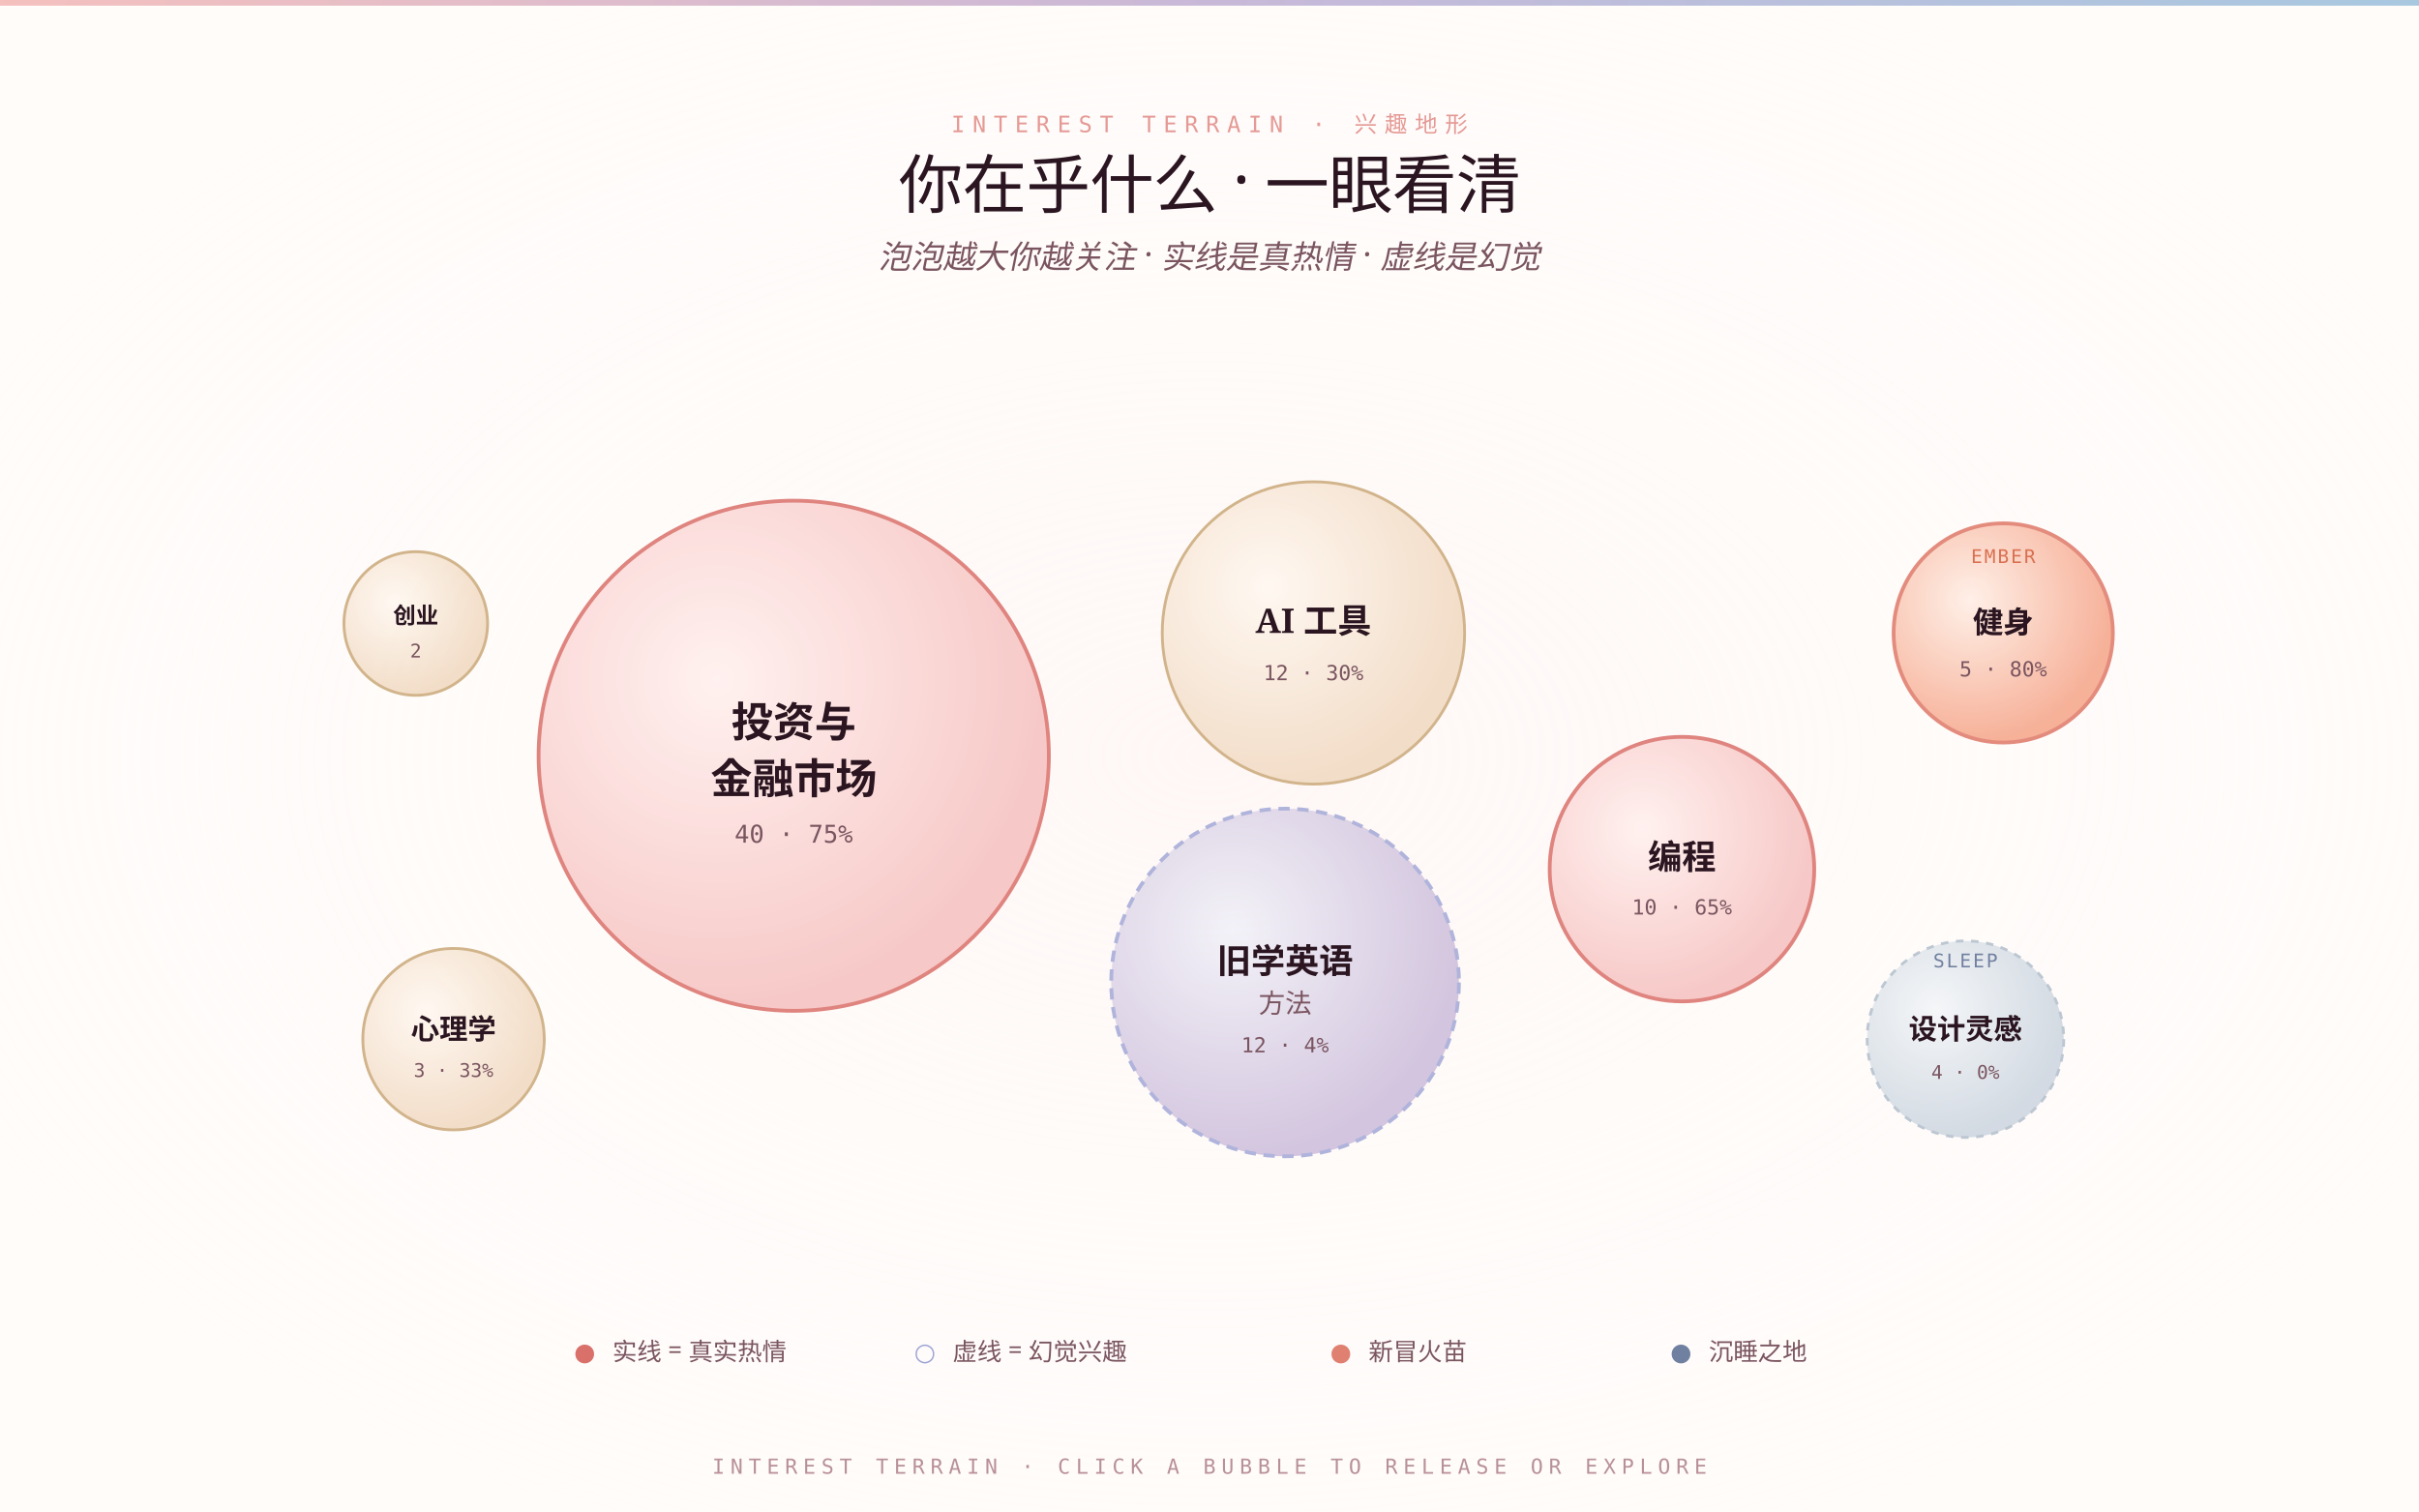
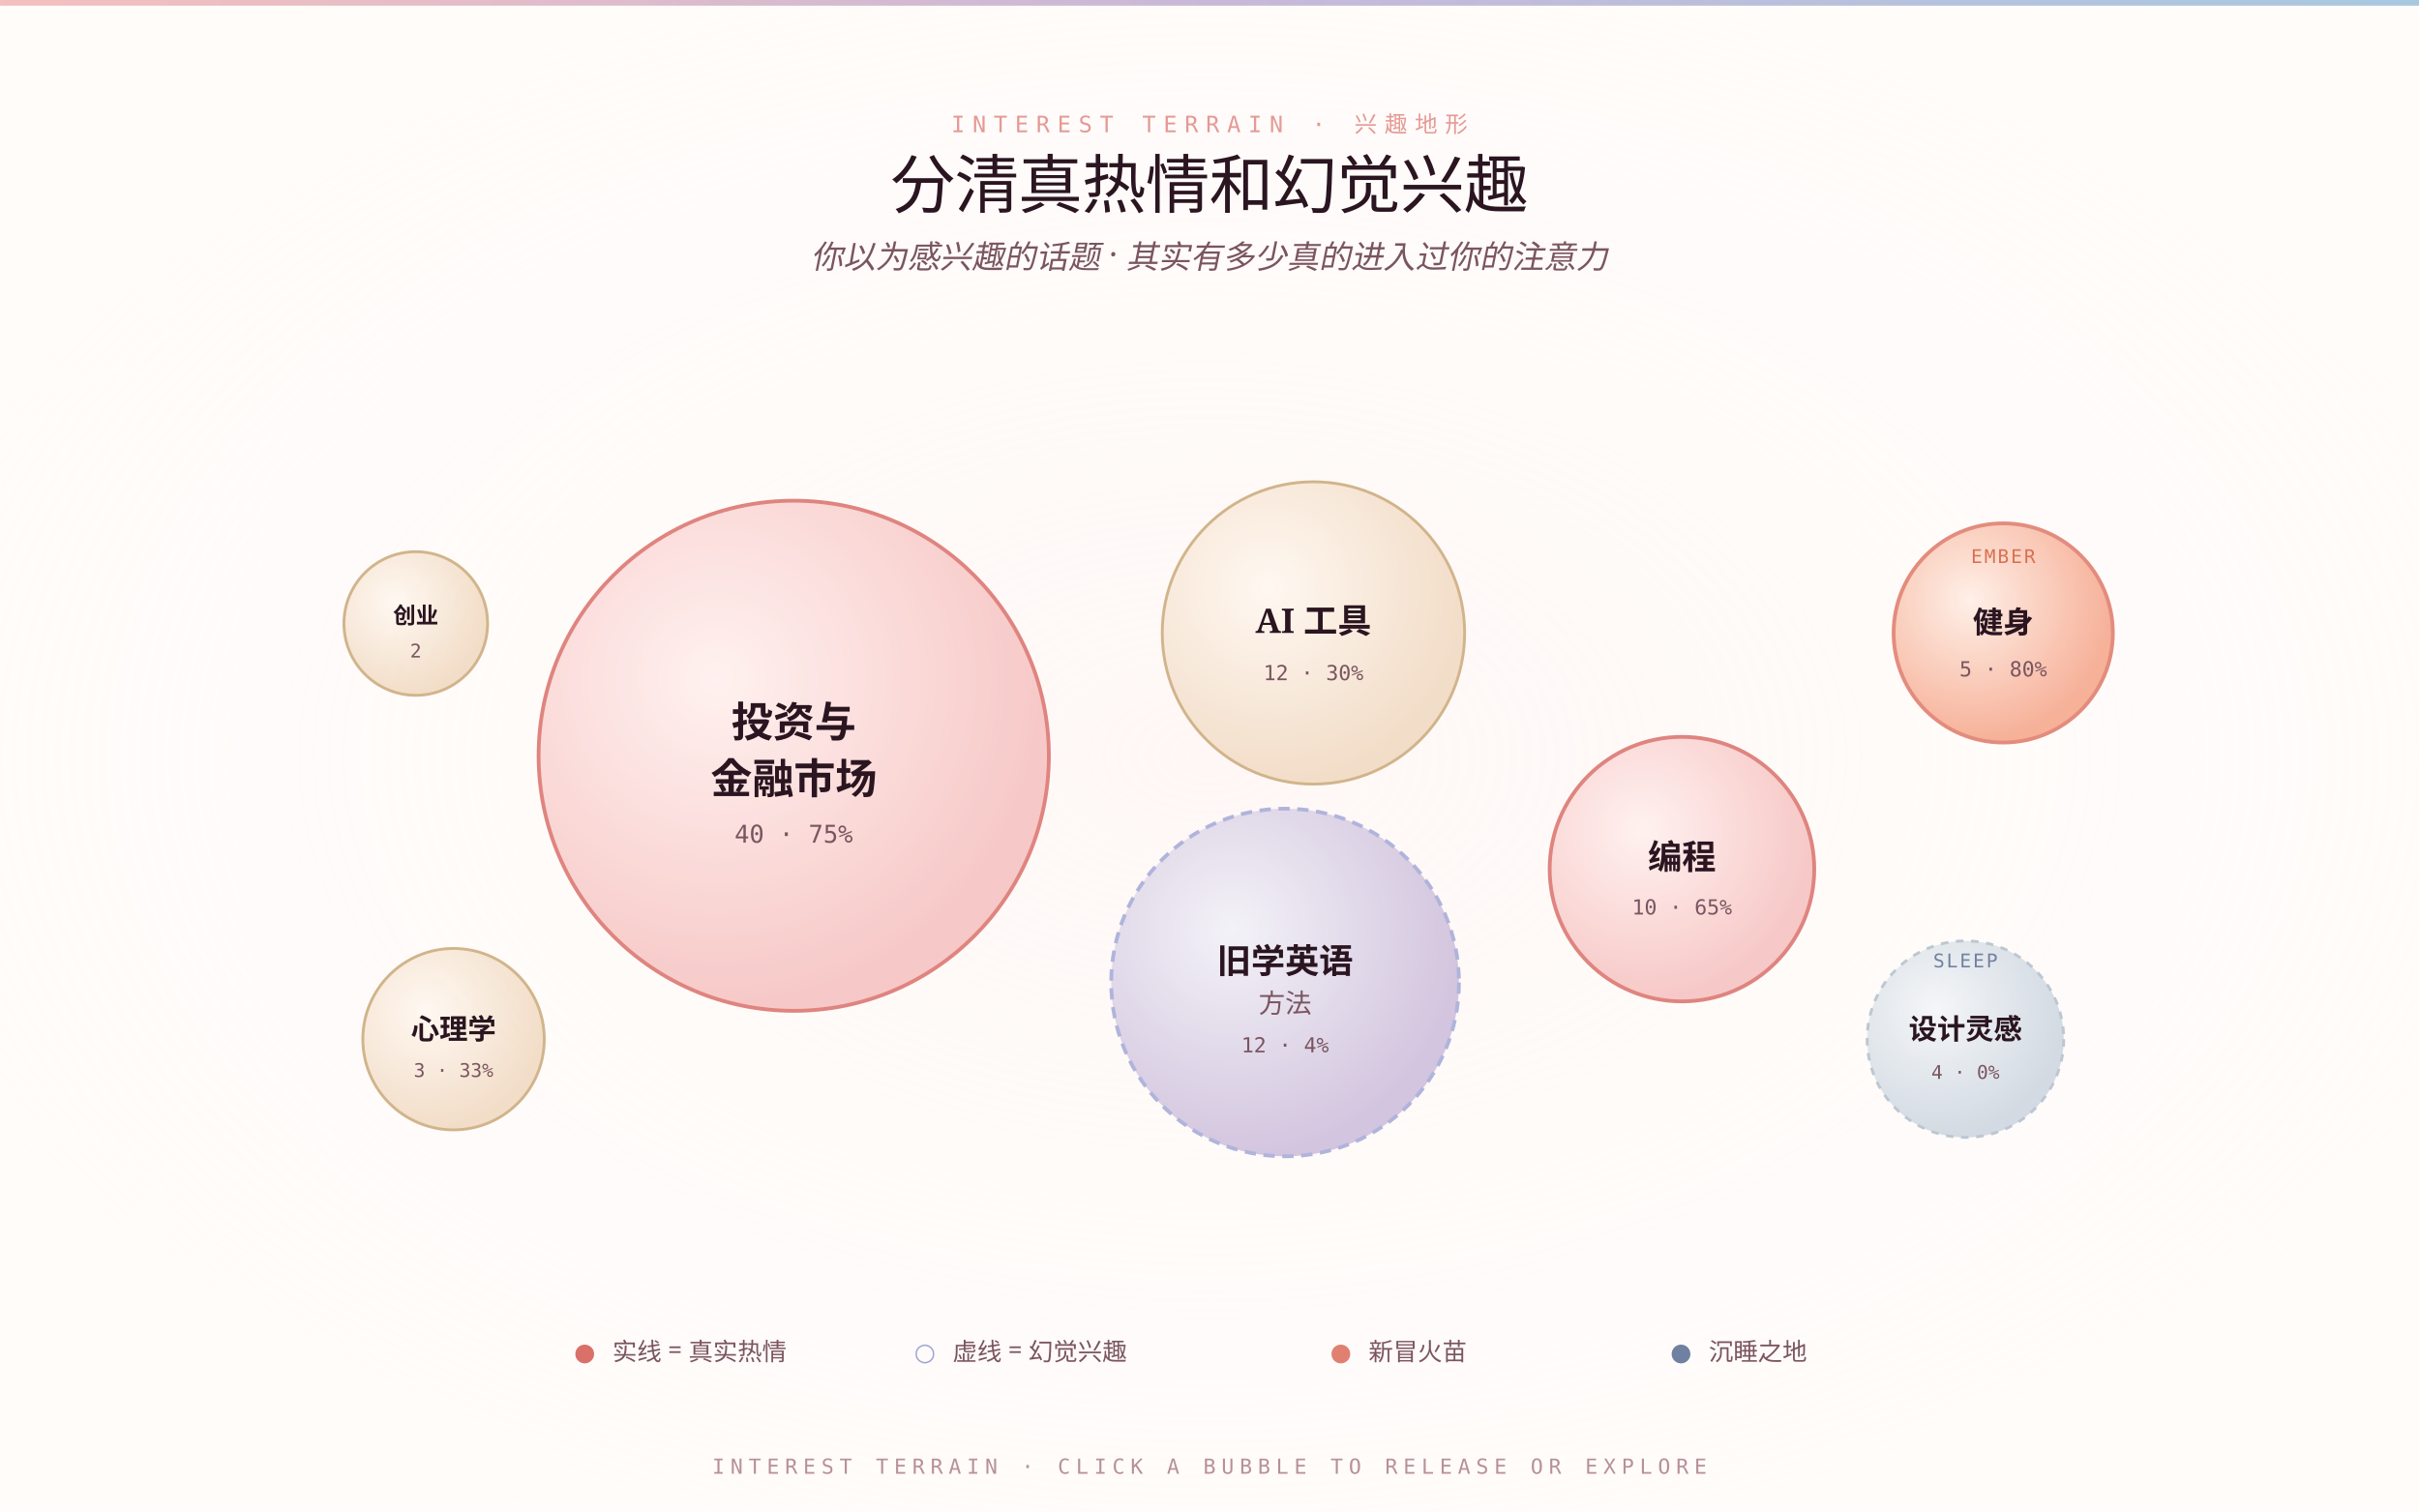
<svg xmlns="http://www.w3.org/2000/svg" viewBox="0 0 1280 800" width="1280" height="800">
  <defs>
    <linearGradient id="grad" x1="0" y1="0" x2="1" y2="0">
      <stop offset="0%" stop-color="#F5C0BE" />
      <stop offset="50%" stop-color="#C8B8D8" />
      <stop offset="100%" stop-color="#A8C8E0" />
    </linearGradient>
    <radialGradient id="bgGlow" cx="50%" cy="50%" r="60%">
      <stop offset="0%" stop-color="#FDF0EF" stop-opacity="0.4" />
      <stop offset="100%" stop-color="#FFFCFA" stop-opacity="0" />
    </radialGradient>
    <radialGradient id="forestBubble" cx="35%" cy="35%" r="65%">
      <stop offset="0%" stop-color="#FFF0EE" />
      <stop offset="100%" stop-color="#F5C0BE" />
    </radialGradient>
    <radialGradient id="swampBubble" cx="35%" cy="35%" r="65%">
      <stop offset="0%" stop-color="#F0F0F8" />
      <stop offset="100%" stop-color="#C8B8D8" />
    </radialGradient>
    <radialGradient id="emberBubble" cx="35%" cy="35%" r="65%">
      <stop offset="0%" stop-color="#FFEEE6" />
      <stop offset="100%" stop-color="#F5A88E" />
    </radialGradient>
    <radialGradient id="sleepBubble" cx="35%" cy="35%" r="65%">
      <stop offset="0%" stop-color="#F0F4F8" />
      <stop offset="100%" stop-color="#C0CCD8" />
    </radialGradient>
    <radialGradient id="midBubble" cx="35%" cy="35%" r="65%">
      <stop offset="0%" stop-color="#FFF8F0" />
      <stop offset="100%" stop-color="#F0D8C0" />
    </radialGradient>
  </defs>
  <rect width="1280" height="800" fill="#FFFCFA" />
  <rect width="1280" height="800" fill="url(#bgGlow)" />
  <rect x="0" y="0" width="1280" height="3" fill="url(#grad)" />
  <g transform="translate(640, 70)">
    <text x="0" y="0" font-family="'DM Mono','SF Mono',monospace" font-size="12" letter-spacing="4" fill="#D9706A" opacity="0.7" text-anchor="middle">
      INTEREST TERRAIN · 兴趣地形
    </text>
    <text x="0" y="40" font-family="'DM Serif Display','Noto Serif SC',serif" font-size="34" fill="#2A1520" text-anchor="middle" letter-spacing="-0.3">
-       你在乎什么 · 一眼看清
+       分清真热情和幻觉兴趣
    </text>
    <text x="0" y="72" font-family="'Source Serif 4','Noto Serif SC',serif" font-size="17" font-style="italic" fill="#7A5560" text-anchor="middle">
-       泡泡越大你越关注 · 实线是真热情 · 虚线是幻觉
+       你以为感兴趣的话题 · 其实有多少真的进入过你的注意力
    </text>
  </g>
  <g transform="translate(140, 180)">
    <g>
      <circle cx="280" cy="220" r="135" fill="url(#forestBubble)" opacity="0.85" stroke="#D9706A" stroke-width="2" />
      <text x="280" y="210" font-family="'DM Serif Display','Noto Serif SC',serif" font-size="22" font-weight="600" fill="#2A1520" text-anchor="middle">投资与</text>
      <text x="280" y="240" font-family="'DM Serif Display','Noto Serif SC',serif" font-size="22" font-weight="600" fill="#2A1520" text-anchor="middle">金融市场</text>
      <text x="280" y="266" font-family="'DM Mono',monospace" font-size="13" fill="#7A5560" text-anchor="middle">40 · 75%</text>
    </g>
    <g>
      <circle cx="555" cy="155" r="80" fill="url(#midBubble)" opacity="0.85" stroke="#C9A878" stroke-width="1.5" stroke-dasharray="0" />
      <text x="555" y="155" font-family="'DM Serif Display','Noto Serif SC',serif" font-size="18" font-weight="600" fill="#2A1520" text-anchor="middle">AI 工具</text>
      <text x="555" y="180" font-family="'DM Mono',monospace" font-size="11" fill="#7A5560" text-anchor="middle">12 · 30%</text>
    </g>
    <g>
      <circle cx="750" cy="280" r="70" fill="url(#forestBubble)" opacity="0.85" stroke="#D9706A" stroke-width="2" />
      <text x="750" y="280" font-family="'DM Serif Display','Noto Serif SC',serif" font-size="18" font-weight="600" fill="#2A1520" text-anchor="middle">编程</text>
      <text x="750" y="304" font-family="'DM Mono',monospace" font-size="11" fill="#7A5560" text-anchor="middle">10 · 65%</text>
    </g>
    <g>
      <circle cx="540" cy="340" r="92" fill="url(#swampBubble)" opacity="0.8" stroke="#9CA3D4" stroke-width="2" stroke-dasharray="6,4" />
      <text x="540" y="335" font-family="'DM Serif Display','Noto Serif SC',serif" font-size="18" font-weight="600" fill="#2A1520" text-anchor="middle">旧学英语</text>
      <text x="540" y="356" font-family="'DM Serif Display','Noto Serif SC',serif" font-size="14" fill="#7A5560" text-anchor="middle">方法</text>
      <text x="540" y="377" font-family="'DM Mono',monospace" font-size="11" fill="#7A5560" text-anchor="middle">12 · 4%</text>
    </g>
    <g>
      <circle cx="920" cy="155" r="58" fill="url(#emberBubble)" opacity="0.9" stroke="#E08070" stroke-width="2" />
      <text x="920" y="155" font-family="'DM Serif Display','Noto Serif SC',serif" font-size="16" font-weight="600" fill="#2A1520" text-anchor="middle">健身</text>
      <text x="920" y="178" font-family="'DM Mono',monospace" font-size="11" fill="#7A5560" text-anchor="middle">5 · 80%</text>
      <text x="920" y="118" font-family="'DM Mono',monospace" font-size="10" letter-spacing="1" fill="#D97050" text-anchor="middle">EMBER</text>
    </g>
    <g>
      <circle cx="900" cy="370" r="52" fill="url(#sleepBubble)" opacity="0.7" stroke="#A0B0C0" stroke-width="1.5" stroke-dasharray="4,4" />
      <text x="900" y="370" font-family="'DM Serif Display','Noto Serif SC',serif" font-size="15" font-weight="600" fill="#2A1520" text-anchor="middle">设计灵感</text>
      <text x="900" y="391" font-family="'DM Mono',monospace" font-size="10" fill="#7A5560" text-anchor="middle">4 · 0%</text>
      <text x="900" y="332" font-family="'DM Mono',monospace" font-size="10" letter-spacing="1" fill="#7080A0" text-anchor="middle">SLEEP</text>
    </g>
    <g>
      <circle cx="100" cy="370" r="48" fill="url(#midBubble)" opacity="0.85" stroke="#C9A878" stroke-width="1.5" />
      <text x="100" y="370" font-family="'DM Serif Display','Noto Serif SC',serif" font-size="15" font-weight="600" fill="#2A1520" text-anchor="middle">心理学</text>
      <text x="100" y="390" font-family="'DM Mono',monospace" font-size="10" fill="#7A5560" text-anchor="middle">3 · 33%</text>
    </g>
    <g>
      <circle cx="80" cy="150" r="38" fill="url(#midBubble)" opacity="0.85" stroke="#C9A878" stroke-width="1.5" />
      <text x="80" y="150" font-family="'DM Serif Display','Noto Serif SC',serif" font-size="12" font-weight="600" fill="#2A1520" text-anchor="middle">创业</text>
      <text x="80" y="168" font-family="'DM Mono',monospace" font-size="10" fill="#7A5560" text-anchor="middle">2</text>
    </g>
  </g>
  <g transform="translate(640, 720)">
    <text x="-280" y="0" text-anchor="middle">
      <tspan font-family="'DM Sans','Noto Sans SC',sans-serif" font-size="13" fill="#D9706A" font-weight="600">●</tspan>
      <tspan font-family="'DM Sans','Noto Sans SC',sans-serif" font-size="13" fill="#7A5560" dx="6">实线 = 真实热情</tspan>
    </text>
    <text x="-100" y="0" text-anchor="middle">
      <tspan font-family="'DM Sans',sans-serif" font-size="13" fill="#9CA3D4" font-weight="600">○</tspan>
      <tspan font-family="'DM Sans','Noto Sans SC',sans-serif" font-size="13" fill="#7A5560" dx="6">虚线 = 幻觉兴趣</tspan>
    </text>
    <text x="100" y="0" text-anchor="middle">
      <tspan font-family="'DM Sans','Noto Sans SC',sans-serif" font-size="13" fill="#E08070" font-weight="600">●</tspan>
      <tspan font-family="'DM Sans','Noto Sans SC',sans-serif" font-size="13" fill="#7A5560" dx="6">新冒火苗</tspan>
    </text>
    <text x="280" y="0" text-anchor="middle">
      <tspan font-family="'DM Sans','Noto Sans SC',sans-serif" font-size="13" fill="#7080A0" font-weight="600">●</tspan>
      <tspan font-family="'DM Sans','Noto Sans SC',sans-serif" font-size="13" fill="#7A5560" dx="6">沉睡之地</tspan>
    </text>
  </g>
  <text x="640" y="780" font-family="'DM Mono','SF Mono',monospace" font-size="11" letter-spacing="3" fill="#B89098" text-anchor="middle">
    INTEREST TERRAIN · CLICK A BUBBLE TO RELEASE OR EXPLORE
  </text>
</svg>
